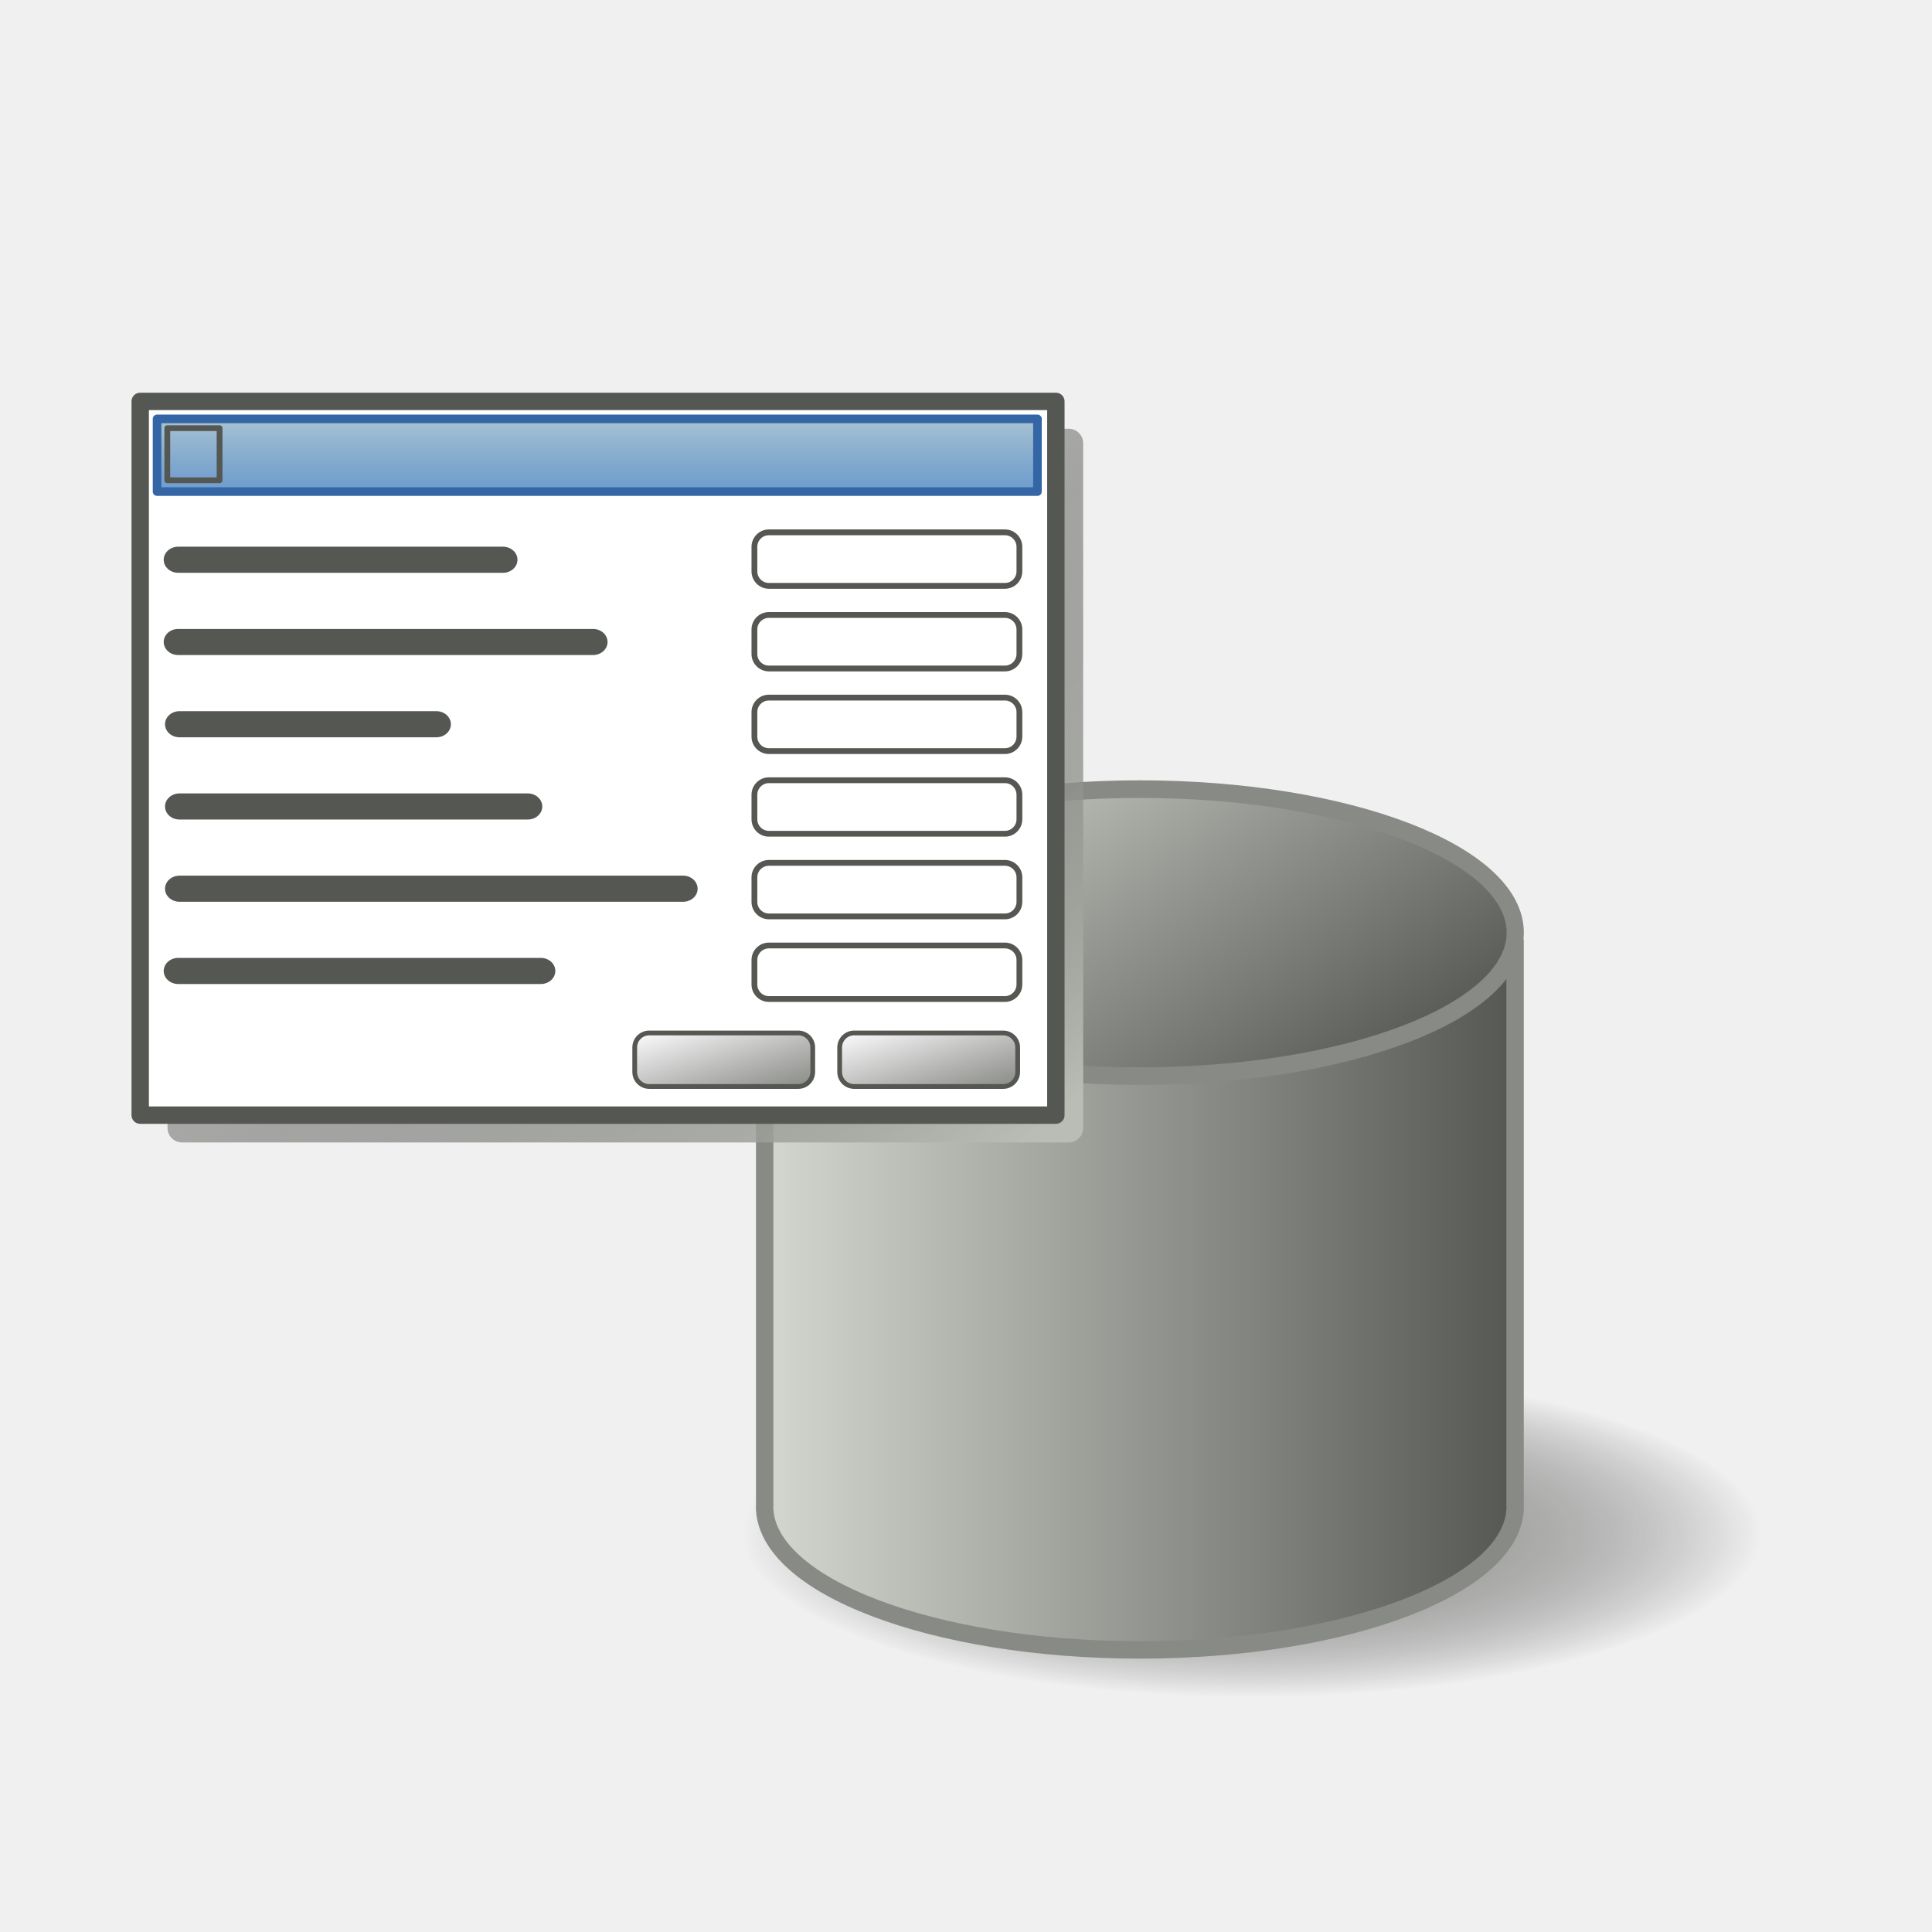
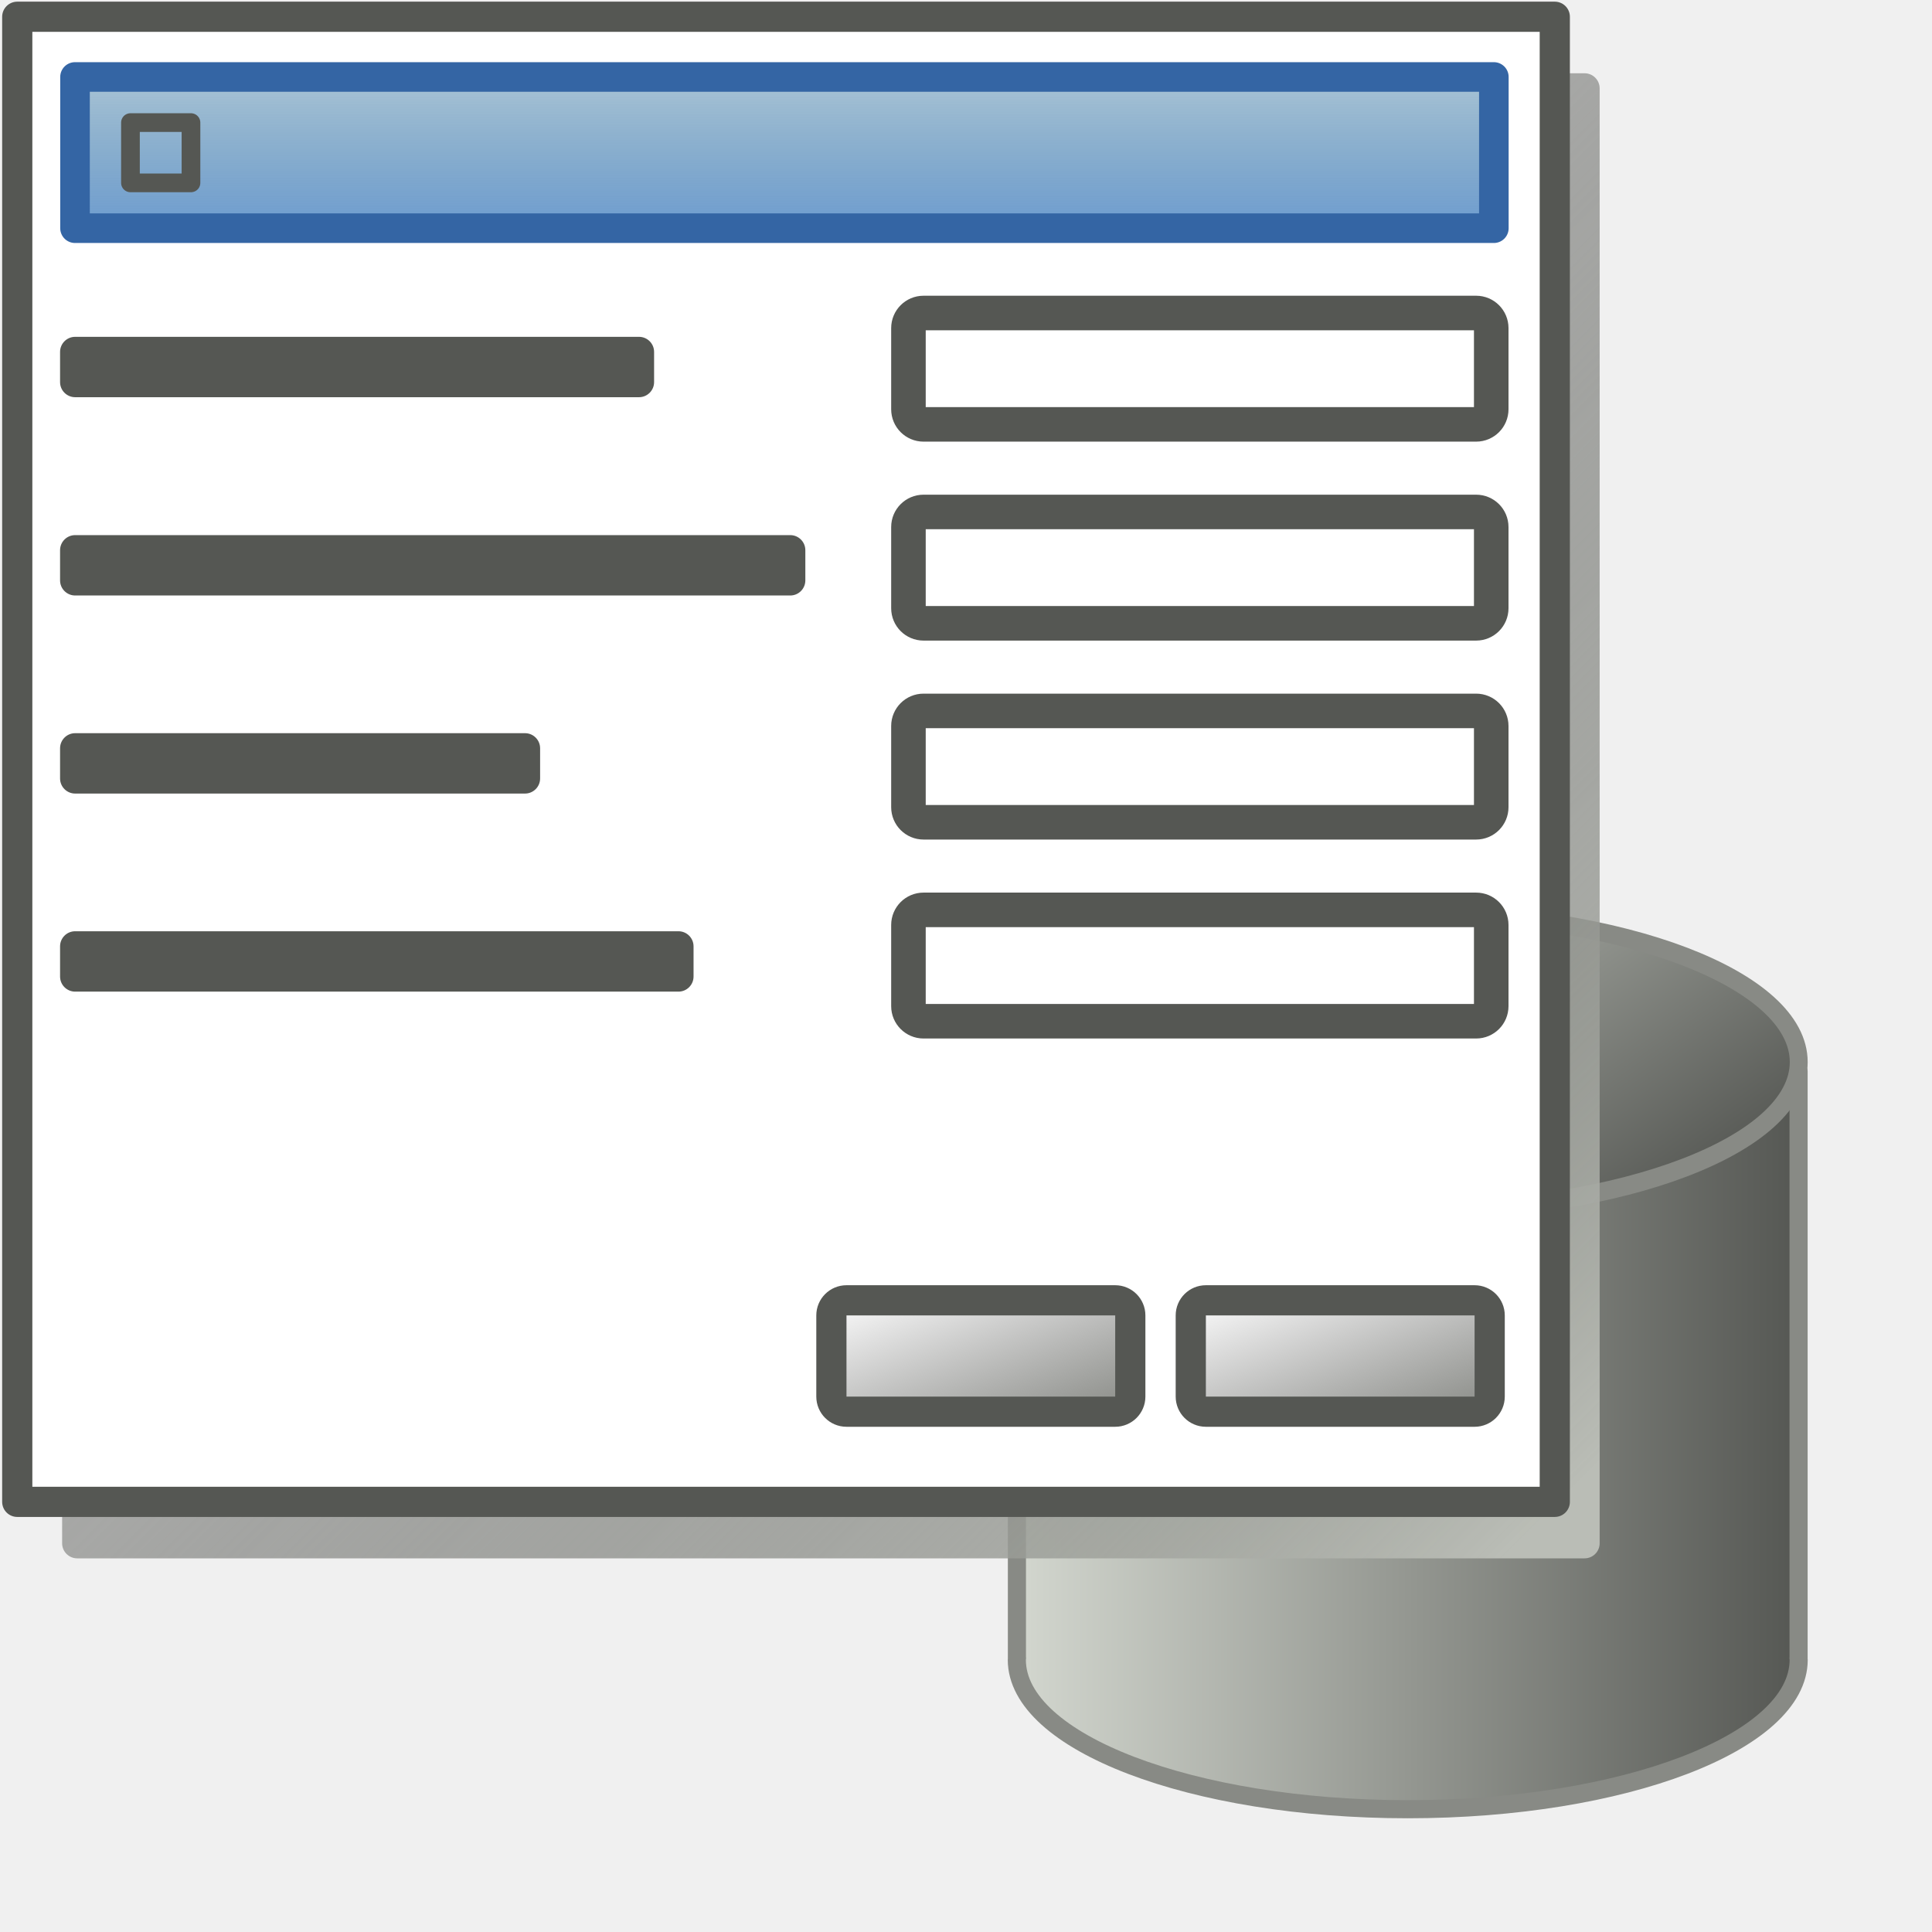
- <svg xmlns="http://www.w3.org/2000/svg" xmlns:xlink="http://www.w3.org/1999/xlink" width="500pt" height="500pt" id="svg2">
+ <svg xmlns="http://www.w3.org/2000/svg" xmlns:xlink="http://www.w3.org/1999/xlink" width="480pt" height="480pt" id="svg2" version="1.0">
  <defs id="defs3">
    <linearGradient id="linearGradient3041">
      <stop id="stop3043" offset="0" style="stop-color:#888a85;stop-opacity:1;" />
      <stop id="stop3045" offset="1" style="stop-color:#808080;stop-opacity:0;" />
    </linearGradient>
-     <marker style="overflow:visible" id="Tail" refX="0.0" refY="0.0" orient="auto">
-       <g transform="scale(-1.2)" id="g1087">
-         <path style="fill:none;fill-rule:evenodd;stroke:#000000;stroke-width:0.8;marker-start:none;marker-end:none;stroke-linecap:round" d="M -3.805,-3.959 L 0.544,-0.001" id="path1126" />
-         <path style="fill:none;fill-rule:evenodd;stroke:#000000;stroke-width:0.8;marker-start:none;marker-end:none;stroke-linecap:round" d="M -1.287,-3.959 L 3.062,-0.001" id="path1127" />
-         <path style="fill:none;fill-rule:evenodd;stroke:#000000;stroke-width:0.8;marker-start:none;marker-end:none;stroke-linecap:round" d="M 1.305,-3.959 L 5.654,-0.001" id="path12237" />
-         <path style="fill:none;fill-rule:evenodd;stroke:#000000;stroke-width:0.8;marker-start:none;marker-end:none;stroke-linecap:round" d="M -3.805,4.178 L 0.544,0.22" id="path1848" />
-         <path style="fill:none;fill-rule:evenodd;stroke:#000000;stroke-width:0.8;marker-start:none;marker-end:none;stroke-linecap:round" d="M -1.287,4.178 L 3.062,0.22" id="path1849" />
-         <path style="fill:none;fill-rule:evenodd;stroke:#000000;stroke-width:0.8;marker-start:none;marker-end:none;stroke-linecap:round" d="M 1.305,4.178 L 5.654,0.22" id="path1850" />
+     <marker style="overflow:visible" id="Tail" refX="0" refY="0" orient="auto">
+       <g transform="scale(-1.2,-1.2)" id="g1087">
+         <path style="fill:none;fill-rule:evenodd;stroke:#000000;stroke-width:0.8;stroke-linecap:round;marker-start:none;marker-end:none" d="M -3.805,-3.959 L 0.544,-0.001" id="path1126" />
+         <path style="fill:none;fill-rule:evenodd;stroke:#000000;stroke-width:0.8;stroke-linecap:round;marker-start:none;marker-end:none" d="M -1.287,-3.959 L 3.062,-0.001" id="path1127" />
+         <path style="fill:none;fill-rule:evenodd;stroke:#000000;stroke-width:0.8;stroke-linecap:round;marker-start:none;marker-end:none" d="M 1.305,-3.959 L 5.654,-0.001" id="path12237" />
+         <path style="fill:none;fill-rule:evenodd;stroke:#000000;stroke-width:0.8;stroke-linecap:round;marker-start:none;marker-end:none" d="M -3.805,4.178 L 0.544,0.22" id="path1848" />
+         <path style="fill:none;fill-rule:evenodd;stroke:#000000;stroke-width:0.8;stroke-linecap:round;marker-start:none;marker-end:none" d="M -1.287,4.178 L 3.062,0.22" id="path1849" />
+         <path style="fill:none;fill-rule:evenodd;stroke:#000000;stroke-width:0.8;stroke-linecap:round;marker-start:none;marker-end:none" d="M 1.305,4.178 L 5.654,0.22" id="path1850" />
      </g>
    </marker>
-     <marker style="overflow:visible" id="Arrow2Mstart" refX="0.0" refY="0.0" orient="auto">
-       <path transform="scale(0.6) translate(-5,0)" d="M 8.719,4.034 L -2.207,0.016 L 8.719,-4.002 C 6.973,-1.63 6.983,1.616 8.719,4.034 z " style="font-size:12.0;fill-rule:evenodd;stroke-width:0.625;stroke-linejoin:round" id="path12245" />
+     <marker style="overflow:visible" id="Arrow2Mstart" refX="0" refY="0" orient="auto">
+       <path transform="matrix(0.6,0,0,0.6,-3,0)" d="M 8.719,4.034 L -2.207,0.016 L 8.719,-4.002 C 6.973,-1.63 6.983,1.616 8.719,4.034 z " style="font-size:12px;fill-rule:evenodd;stroke-width:0.625;stroke-linejoin:round" id="path12245" />
    </marker>
-     <marker style="overflow:visible" id="Arrow1Sstart" refX="0.0" refY="0.0" orient="auto">
-       <path transform="scale(0.2)" style="fill-rule:evenodd;stroke:#000000;stroke-width:1.0pt;marker-start:none" d="M 0.0,0.0 L 5.0,-5.0 L -12.5,0.0 L 5.0,5.0 L 0.0,0.0 z " id="path983" />
+     <marker style="overflow:visible" id="Arrow1Sstart" refX="0" refY="0" orient="auto">
+       <path transform="scale(0.2,0.2)" style="fill-rule:evenodd;stroke:#000000;stroke-width:1pt;marker-start:none" d="M 0,0 L 5,-5 L -12.5,0 L 5,5 L 0,0 z " id="path983" />
    </marker>
-     <marker style="overflow:visible" id="Arrow1Mstart" refX="0.0" refY="0.0" orient="auto">
-       <path transform="scale(0.4)" style="fill-rule:evenodd;stroke:#000000;stroke-width:1.0pt;marker-start:none" d="M 0.0,0.0 L 5.0,-5.0 L -12.5,0.0 L 5.0,5.0 L 0.0,0.0 z " id="path12262" />
+     <marker style="overflow:visible" id="Arrow1Mstart" refX="0" refY="0" orient="auto">
+       <path transform="scale(0.4,0.4)" style="fill-rule:evenodd;stroke:#000000;stroke-width:1pt;marker-start:none" d="M 0,0 L 5,-5 L -12.5,0 L 5,5 L 0,0 z " id="path12262" />
    </marker>
-     <marker style="overflow:visible" id="Arrow2Lstart" refX="0.0" refY="0.0" orient="auto">
-       <path transform="scale(1.1) translate(-5,0)" d="M 8.719,4.034 L -2.207,0.016 L 8.719,-4.002 C 6.973,-1.63 6.983,1.616 8.719,4.034 z " style="font-size:12.0;fill-rule:evenodd;stroke-width:0.625;stroke-linejoin:round" id="path12248" />
+     <marker style="overflow:visible" id="Arrow2Lstart" refX="0" refY="0" orient="auto">
+       <path transform="matrix(1.1,0,0,1.1,-5.5,0)" d="M 8.719,4.034 L -2.207,0.016 L 8.719,-4.002 C 6.973,-1.63 6.983,1.616 8.719,4.034 z " style="font-size:12px;fill-rule:evenodd;stroke-width:0.625;stroke-linejoin:round" id="path12248" />
    </marker>
-     <marker style="overflow:visible" id="Arrow1Lstart" refX="0.0" refY="0.0" orient="auto">
-       <path transform="scale(0.8)" style="fill-rule:evenodd;stroke:#000000;stroke-width:1.0pt;marker-start:none" d="M 0.0,0.0 L 5.0,-5.0 L -12.5,0.0 L 5.0,5.0 L 0.0,0.0 z " id="path12265" />
+     <marker style="overflow:visible" id="Arrow1Lstart" refX="0" refY="0" orient="auto">
+       <path transform="scale(0.8,0.8)" style="fill-rule:evenodd;stroke:#000000;stroke-width:1pt;marker-start:none" d="M 0,0 L 5,-5 L -12.5,0 L 5,5 L 0,0 z " id="path12265" />
    </marker>
    <linearGradient id="linearGradient8291">
      <stop style="stop-color:#ffffff;stop-opacity:1;" offset="0" id="stop8293" />
      <stop style="stop-color:#ffffff;stop-opacity:0;" offset="1" id="stop8295" />
    </linearGradient>
    <linearGradient id="linearGradient7523">
      <stop style="stop-color:#729fcf;stop-opacity:1;" offset="0" id="stop7525" />
      <stop style="stop-color:#558aad;stop-opacity:0.502;" offset="1" id="stop7527" />
    </linearGradient>
    <linearGradient id="linearGradient2942">
      <stop style="stop-color:#dcdcdc;stop-opacity:1;" offset="0" id="stop2944" />
      <stop style="stop-color:#ffffff;stop-opacity:1;" offset="1" id="stop2946" />
    </linearGradient>
    <linearGradient id="linearGradient2152">
      <stop style="stop-color:#d2d2d2;stop-opacity:1;" offset="0" id="stop2154" />
      <stop style="stop-color:#6e6e6e;stop-opacity:1;" offset="1" id="stop2156" />
      <stop style="stop-color:#000000;stop-opacity:0;" offset="1" id="stop2158" />
    </linearGradient>
    <linearGradient id="linearGradient2088">
      <stop style="stop-color:#d3d7cf;stop-opacity:1;" offset="0" id="stop2090" />
      <stop style="stop-color:#555753;stop-opacity:1;" offset="1" id="stop2092" />
      <stop style="stop-color:#000000;stop-opacity:0;" offset="1" id="stop2094" />
    </linearGradient>
    <linearGradient id="linearGradient2078">
      <stop style="stop-color:#babdb6;stop-opacity:1;" offset="0" id="stop2080" />
      <stop style="stop-color:#000000;stop-opacity:0;" offset="1" id="stop2086" />
      <stop style="stop-color:#000000;stop-opacity:0;" offset="1" id="stop2082" />
    </linearGradient>
    <radialGradient xlink:href="#linearGradient2078" id="radialGradient11359" gradientUnits="userSpaceOnUse" gradientTransform="scale(1.636282,0.611142)" cx="291.887" cy="581.186" fx="291.887" fy="581.186" r="81.709" />
    <linearGradient xlink:href="#linearGradient2088" id="linearGradient11363" gradientUnits="userSpaceOnUse" gradientTransform="scale(1.623466,0.615966)" x1="212.992" y1="521.778" x2="376.041" y2="611.542" />
    <linearGradient xlink:href="#linearGradient2078" id="linearGradient11372" gradientUnits="userSpaceOnUse" gradientTransform="matrix(1.131581,0,0,0.88372,-2.65254,23.5737)" x1="352.295" y1="355.036" x2="34.164" y2="47.463" />
    <linearGradient xlink:href="#linearGradient2942" id="linearGradient11374" gradientUnits="userSpaceOnUse" gradientTransform="matrix(1.131581,0,0,0.88372,2.206981,28.83596)" x1="345.421" y1="345.859" x2="31.234" y2="35.612" />
    <linearGradient xlink:href="#linearGradient7523" id="linearGradient11376" gradientUnits="userSpaceOnUse" gradientTransform="scale(3.515274,0.284473)" x1="61.963" y1="306.878" x2="61.963" y2="210.753" />
    <linearGradient xlink:href="#linearGradient8291" id="linearGradient11378" gradientUnits="userSpaceOnUse" gradientTransform="scale(1.208175,0.827695)" x1="178.825" y1="118.015" x2="178.825" y2="401.87" />
    <linearGradient xlink:href="#linearGradient2088" id="linearGradient13142" gradientUnits="userSpaceOnUse" gradientTransform="matrix(0.916014,0,0,1.091686,51.5962,118.1469)" x1="237.304" y1="293.182" x2="521.213" y2="293.182" />
    <linearGradient xlink:href="#linearGradient8291" id="linearGradient14780" gradientUnits="userSpaceOnUse" gradientTransform="matrix(1.016559,0,0,0.684513,13.35425,-1.67838)" x1="178.825" y1="118.015" x2="178.825" y2="401.87" />
    <linearGradient xlink:href="#linearGradient7523" id="linearGradient14783" gradientUnits="userSpaceOnUse" gradientTransform="matrix(2.945479,0,0,0.243665,13.88772,-5.814672)" x1="61.963" y1="306.878" x2="61.963" y2="210.753" />
    <linearGradient xlink:href="#linearGradient2942" id="linearGradient14786" gradientUnits="userSpaceOnUse" gradientTransform="matrix(0.969255,0,0,0.756949,11.97184,15.70046)" x1="345.421" y1="345.859" x2="31.234" y2="35.612" />
    <linearGradient xlink:href="#linearGradient2078" id="linearGradient14789" gradientUnits="userSpaceOnUse" gradientTransform="matrix(0.969255,0,0,0.756949,13.80942,17.19308)" x1="352.295" y1="355.036" x2="34.164" y2="47.463" />
    <radialGradient xlink:href="#linearGradient2078" id="radialGradient17227" gradientUnits="userSpaceOnUse" gradientTransform="scale(1.636282,0.611142)" cx="291.887" cy="581.186" fx="291.887" fy="581.186" r="81.709" />
    <linearGradient xlink:href="#linearGradient2088" id="linearGradient17229" gradientUnits="userSpaceOnUse" gradientTransform="matrix(0.916014,0,0,1.091686,51.5962,118.1469)" x1="237.304" y1="293.182" x2="521.213" y2="293.182" />
    <linearGradient xlink:href="#linearGradient2088" id="linearGradient17231" gradientUnits="userSpaceOnUse" gradientTransform="scale(1.623466,0.615966)" x1="212.992" y1="521.778" x2="376.041" y2="611.542" />
    <linearGradient xlink:href="#linearGradient2078" id="linearGradient17240" gradientUnits="userSpaceOnUse" gradientTransform="matrix(0.969255,0,0,0.756949,13.80942,17.19308)" x1="352.295" y1="355.036" x2="34.164" y2="47.463" />
    <linearGradient xlink:href="#linearGradient2942" id="linearGradient17242" gradientUnits="userSpaceOnUse" gradientTransform="matrix(0.969255,0,0,0.756949,11.97184,15.70046)" x1="345.421" y1="345.859" x2="31.234" y2="35.612" />
    <linearGradient xlink:href="#linearGradient7523" id="linearGradient17244" gradientUnits="userSpaceOnUse" gradientTransform="matrix(2.945479,0,0,0.243665,13.88772,-5.814672)" x1="61.963" y1="306.878" x2="61.963" y2="210.753" />
    <linearGradient xlink:href="#linearGradient8291" id="linearGradient17246" gradientUnits="userSpaceOnUse" gradientTransform="matrix(1.016559,0,0,0.684513,13.35425,-1.67838)" x1="178.825" y1="118.015" x2="178.825" y2="401.87" />
    <linearGradient gradientUnits="userSpaceOnUse" y2="259.649" x2="86.809" y1="302.628" x1="128.151" gradientTransform="matrix(1.435267,0,0,0.468029,168.0543,250.45)" id="linearGradient3047" xlink:href="#linearGradient3041" />
    <linearGradient y2="259.649" x2="86.809" y1="302.628" x1="128.151" gradientTransform="matrix(1.435267,0,0,0.468029,97.33372,250.45)" gradientUnits="userSpaceOnUse" id="linearGradient3053" xlink:href="#linearGradient3041" />
    <linearGradient y2="47.463" x2="34.164" y1="355.036" x1="352.295" gradientTransform="matrix(0.969255,0,0,0.756949,13.80942,17.19308)" gradientUnits="userSpaceOnUse" id="linearGradient3081" xlink:href="#linearGradient2078" />
    <linearGradient y2="35.612" x2="31.234" y1="345.859" x1="345.421" gradientTransform="matrix(0.969255,0,0,0.756949,11.97184,15.70046)" gradientUnits="userSpaceOnUse" id="linearGradient3083" xlink:href="#linearGradient2942" />
    <linearGradient y2="210.753" x2="61.963" y1="306.878" x1="61.963" gradientTransform="matrix(2.945479,0,0,0.243665,13.88772,-5.814672)" gradientUnits="userSpaceOnUse" id="linearGradient3085" xlink:href="#linearGradient7523" />
    <linearGradient y2="401.87" x2="178.825" y1="118.015" x1="178.825" gradientTransform="matrix(1.016559,0,0,0.684513,13.35425,-1.67838)" gradientUnits="userSpaceOnUse" id="linearGradient3087" xlink:href="#linearGradient8291" />
    <linearGradient y2="259.649" x2="86.809" y1="302.628" x1="128.151" gradientTransform="matrix(1.435267,0,0,0.468029,168.0543,250.45)" gradientUnits="userSpaceOnUse" id="linearGradient3089" xlink:href="#linearGradient3041" />
    <linearGradient y2="259.649" x2="86.809" y1="302.628" x1="128.151" gradientTransform="matrix(1.435267,0,0,0.468029,97.33372,250.45)" gradientUnits="userSpaceOnUse" id="linearGradient3091" xlink:href="#linearGradient3041" />
    <linearGradient y2="259.649" x2="86.809" y1="302.628" x1="128.151" gradientTransform="matrix(1.435267,0,0,0.468029,124.7177,289.9152)" gradientUnits="userSpaceOnUse" id="linearGradient3094" xlink:href="#linearGradient3041" />
    <linearGradient y2="259.649" x2="86.809" y1="302.628" x1="128.151" gradientTransform="matrix(1.435267,0,0,0.468029,195.4383,289.9152)" gradientUnits="userSpaceOnUse" id="linearGradient3097" xlink:href="#linearGradient3041" />
    <linearGradient y2="259.649" x2="86.809" y1="302.628" x1="128.151" gradientTransform="matrix(1.435267,0,0,0.468029,195.4383,289.9152)" gradientUnits="userSpaceOnUse" id="linearGradient3149" xlink:href="#linearGradient3041" />
    <linearGradient y2="259.649" x2="86.809" y1="302.628" x1="128.151" gradientTransform="matrix(1.435267,0,0,0.468029,124.7177,289.9152)" gradientUnits="userSpaceOnUse" id="linearGradient3151" xlink:href="#linearGradient3041" />
    <linearGradient xlink:href="#linearGradient7523" id="linearGradient1579" gradientUnits="userSpaceOnUse" gradientTransform="matrix(2.945479,0,0,0.243665,53.76916,148.8516)" x1="61.963" y1="306.878" x2="61.963" y2="210.753" />
    <linearGradient xlink:href="#linearGradient2078" id="linearGradient1585" gradientUnits="userSpaceOnUse" gradientTransform="matrix(0.969255,0,0,0.756949,53.69086,171.8594)" x1="352.295" y1="355.036" x2="34.164" y2="47.463" />
    <linearGradient xlink:href="#linearGradient7523" id="linearGradient2698" gradientUnits="userSpaceOnUse" gradientTransform="matrix(2.945479,0,0,0.243665,53.76916,148.8516)" x1="61.963" y1="306.878" x2="61.963" y2="210.753" />
    <linearGradient xlink:href="#linearGradient7523" id="linearGradient2702" gradientUnits="userSpaceOnUse" gradientTransform="matrix(2.945479,0,0,0.243665,53.76916,148.8516)" x1="61.963" y1="306.878" x2="61.963" y2="210.753" />
    <linearGradient xlink:href="#linearGradient2088" id="linearGradient2768" gradientUnits="userSpaceOnUse" gradientTransform="matrix(0.916014,0,0,1.091686,51.5962,118.1469)" x1="237.304" y1="293.182" x2="521.213" y2="293.182" />
    <linearGradient xlink:href="#linearGradient2088" id="linearGradient2770" gradientUnits="userSpaceOnUse" gradientTransform="scale(1.623466,0.615966)" x1="212.992" y1="521.778" x2="376.041" y2="611.542" />
    <linearGradient xlink:href="#linearGradient2088" id="linearGradient2774" gradientUnits="userSpaceOnUse" gradientTransform="matrix(0.916014,0,0,1.091686,45.93123,94.81701)" x1="237.304" y1="293.182" x2="521.213" y2="293.182" />
+     <linearGradient xlink:href="#linearGradient2088" id="linearGradient4737" gradientUnits="userSpaceOnUse" gradientTransform="matrix(0.916014,0,0,1.091686,45.93123,94.81701)" x1="237.304" y1="293.182" x2="521.213" y2="293.182" />
+     <linearGradient xlink:href="#linearGradient2078" id="linearGradient6016" gradientUnits="userSpaceOnUse" gradientTransform="matrix(0.969255,0,0,0.756949,53.69086,171.8594)" x1="352.295" y1="355.036" x2="34.164" y2="47.463" />
+     <linearGradient xlink:href="#linearGradient7523" id="linearGradient6018" gradientUnits="userSpaceOnUse" gradientTransform="matrix(2.945479,0,0,0.243665,53.76916,148.8516)" x1="61.963" y1="306.878" x2="61.963" y2="210.753" />
+     <linearGradient xlink:href="#linearGradient3041" id="linearGradient6020" gradientUnits="userSpaceOnUse" gradientTransform="matrix(1.435267,0,0,0.468029,195.4383,289.9152)" x1="128.151" y1="302.628" x2="86.809" y2="259.649" />
+     <linearGradient xlink:href="#linearGradient3041" id="linearGradient6022" gradientUnits="userSpaceOnUse" gradientTransform="matrix(1.435267,0,0,0.468029,124.7177,289.9152)" x1="128.151" y1="302.628" x2="86.809" y2="259.649" />
+     <linearGradient xlink:href="#linearGradient2078" id="linearGradient6045" gradientUnits="userSpaceOnUse" gradientTransform="matrix(1.562428,0,0,1.512,-32.80122,-39.80712)" x1="352.295" y1="355.036" x2="34.164" y2="47.463" />
+     <linearGradient xlink:href="#linearGradient7523" id="linearGradient6047" gradientUnits="userSpaceOnUse" gradientTransform="matrix(2.945479,0,0,0.243665,53.76916,148.8516)" x1="61.963" y1="306.878" x2="61.963" y2="210.753" />
+     <linearGradient xlink:href="#linearGradient3041" id="linearGradient6049" gradientUnits="userSpaceOnUse" gradientTransform="matrix(1.435267,0,0,0.468029,195.4383,289.9152)" x1="128.151" y1="302.628" x2="86.809" y2="259.649" />
+     <linearGradient xlink:href="#linearGradient3041" id="linearGradient6051" gradientUnits="userSpaceOnUse" gradientTransform="matrix(1.435267,0,0,0.468029,124.7177,289.9152)" x1="128.151" y1="302.628" x2="86.809" y2="259.649" />
+     <linearGradient xlink:href="#linearGradient3041" id="linearGradient6054" gradientUnits="userSpaceOnUse" gradientTransform="matrix(2.313635,0,0,0.934884,76.6434,186.0084)" x1="128.151" y1="302.628" x2="86.809" y2="259.649" />
+     <linearGradient xlink:href="#linearGradient3041" id="linearGradient6057" gradientUnits="userSpaceOnUse" gradientTransform="matrix(2.313635,0,0,0.934884,195.6941,186.0084)" x1="128.151" y1="302.628" x2="86.809" y2="259.649" />
+     <linearGradient xlink:href="#linearGradient7523" id="linearGradient6076" gradientUnits="userSpaceOnUse" gradientTransform="matrix(2.945479,0,0,0.243665,53.76916,148.8516)" x1="61.963" y1="306.878" x2="61.963" y2="210.753" />
+     <linearGradient xlink:href="#linearGradient7523" id="linearGradient6080" gradientUnits="userSpaceOnUse" gradientTransform="matrix(4.557101,0,0,0.486719,-20.67893,-77.76493)" x1="61.963" y1="306.878" x2="61.963" y2="210.753" />
  </defs>
  <g id="layer1">
-     <g id="g4527">
-       <path style="fill:url(#radialGradient17227);fill-opacity:1;stroke:none;stroke-width:2.551;stroke-linecap:round;stroke-linejoin:round;stroke-miterlimit:4;stroke-opacity:1" id="path2130" d="M 611.308 355.187 A 133.698 49.936 0 1 1  343.911,355.187 A 133.698 49.936 0 1 1  611.308 355.187 z" transform="matrix(1.315102,0,0,1.128617,-196.0846,128.4675)" />
-       <path id="rect1295" d="M 263.866,324.858 L 263.866,519.295 L 263.898,519.295 C 263.893,519.474 263.835,519.647 263.835,519.826 C 263.835,547.157 321.846,569.326 393.335,569.326 C 464.825,569.326 522.835,547.157 522.835,519.826 C 522.835,519.647 522.777,519.474 522.773,519.295 L 522.804,519.295 L 522.804,324.858 L 263.866,324.858 z " style="fill:url(#linearGradient2774);fill-opacity:1;stroke:#888a85;stroke-width:6;stroke-linecap:round;stroke-linejoin:round;marker-start:none;marker-mid:none;stroke-miterlimit:4;stroke-opacity:1" />
+     <g id="g4740" transform="translate(73,30)">
+       <path id="rect1295" d="M 263.866,324.858 L 263.866,519.295 L 263.898,519.295 C 263.893,519.474 263.835,519.647 263.835,519.826 C 263.835,547.157 321.846,569.326 393.335,569.326 C 464.825,569.326 522.835,547.157 522.835,519.826 C 522.835,519.647 522.777,519.474 522.773,519.295 L 522.804,519.295 L 522.804,324.858 L 263.866,324.858 z " style="fill:url(#linearGradient4737);fill-opacity:1;stroke:#888a85;stroke-width:6;stroke-linecap:round;stroke-linejoin:round;marker-start:none;marker-mid:none;stroke-miterlimit:4;stroke-opacity:1" />
      <path transform="matrix(0.968715,0,0,0.991519,-69.33007,-30.36153)" d="M 611.308 355.187 A 133.698 49.936 0 1 1  343.911,355.187 A 133.698 49.936 0 1 1  611.308 355.187 z" id="path1291" style="fill:url(#linearGradient2770);fill-opacity:1;stroke:#888a85;stroke-width:6.122;stroke-linecap:round;stroke-linejoin:round;stroke-miterlimit:4;stroke-opacity:1" />
    </g>
-     <g transform="translate(-29,-56)" id="g3119">
-       <g id="g2733">
-         <rect style="fill:url(#linearGradient1585);fill-opacity:1;stroke:none;stroke-width:2.5;stroke-linecap:round;stroke-linejoin:round;stroke-miterlimit:4;stroke-opacity:1" id="rect5241" width="315.963" height="246.285" x="86.805" y="203.939" rx="5" ry="5" />
-         <g id="g2712">
-           <rect y="194.512" x="77.379" height="246.285" width="315.963" id="rect6761" style="fill:#ffffff;fill-opacity:1;stroke:#555753;stroke-width:6;stroke-linecap:round;stroke-linejoin:round;stroke-miterlimit:4;stroke-opacity:1" />
-           <rect y="230.587" x="83.419" height="203.778" width="303.204" id="rect7529" style="fill:none;fill-opacity:1;stroke:none;stroke-width:2.5;stroke-linecap:round;stroke-linejoin:round;stroke-miterlimit:4;stroke-opacity:1" />
-           <g id="g2704">
-             <rect style="fill:url(#linearGradient2702);fill-opacity:1;stroke:#3465a4;stroke-width:2.967;stroke-linecap:round;stroke-linejoin:round;stroke-miterlimit:4;stroke-opacity:1" id="rect2174" width="303.791" height="25.083" x="83.196" y="200.545" />
-             <rect style="fill:none;fill-opacity:0.125;fill-rule:nonzero;stroke:#555753;stroke-width:2;stroke-linecap:round;stroke-linejoin:round;stroke-miterlimit:4;stroke-opacity:1" id="rect9813" width="18.038" height="17.975" x="86.728" y="203.749" />
-           </g>
-           <rect ry="5" rx="5" y="244.646" x="85.492" height="9.009" width="122.072" id="rect1366" style="fill:#555753;fill-opacity:1;fill-rule:nonzero;stroke:none;stroke-width:2;stroke-linecap:round;stroke-linejoin:round;stroke-miterlimit:4;stroke-opacity:1" />
-           <rect ry="5" rx="5" y="386.538" x="85.492" height="9.009" width="135.135" id="rect2181" style="fill:#555753;fill-opacity:1;fill-rule:nonzero;stroke:none;stroke-width:2;stroke-linecap:round;stroke-linejoin:round;stroke-miterlimit:4;stroke-opacity:1" />
-           <rect ry="5" rx="5" y="273.024" x="85.492" height="9.009" width="153.153" id="rect2183" style="fill:#555753;fill-opacity:1;fill-rule:nonzero;stroke:none;stroke-width:2;stroke-linecap:round;stroke-linejoin:round;stroke-miterlimit:4;stroke-opacity:1" />
-           <rect ry="5" rx="5" y="301.403" x="85.942" height="9.009" width="98.648" id="rect2185" style="fill:#555753;fill-opacity:1;fill-rule:nonzero;stroke:none;stroke-width:2;stroke-linecap:round;stroke-linejoin:round;stroke-miterlimit:4;stroke-opacity:1" />
-           <rect ry="5" rx="5" y="329.781" x="85.942" height="9.009" width="130.18" id="rect2189" style="fill:#555753;fill-opacity:1;fill-rule:nonzero;stroke:none;stroke-width:2;stroke-linecap:round;stroke-linejoin:round;stroke-miterlimit:4;stroke-opacity:1" />
-           <rect ry="5" rx="5" y="358.159" x="85.942" height="9.009" width="183.783" id="rect2193" style="fill:#555753;fill-opacity:1;fill-rule:nonzero;stroke:none;stroke-width:2;stroke-linecap:round;stroke-linejoin:round;stroke-miterlimit:4;stroke-opacity:1" />
-           <rect ry="5" rx="5" y="239.691" x="289.321" height="18.468" width="91.441" id="rect2195" style="fill:#ffffff;fill-opacity:1;fill-rule:nonzero;stroke:#555753;stroke-width:2;stroke-linecap:round;stroke-linejoin:round;stroke-miterlimit:4;stroke-opacity:1" />
-           <rect ry="5" rx="5" y="382.258" x="289.321" height="18.468" width="91.441" id="rect2201" style="fill:#ffffff;fill-opacity:1;fill-rule:nonzero;stroke:#555753;stroke-width:2;stroke-linecap:round;stroke-linejoin:round;stroke-miterlimit:4;stroke-opacity:1" />
-           <rect ry="5" rx="5" y="268.205" x="289.321" height="18.468" width="91.441" id="rect2205" style="fill:#ffffff;fill-opacity:1;fill-rule:nonzero;stroke:#555753;stroke-width:2;stroke-linecap:round;stroke-linejoin:round;stroke-miterlimit:4;stroke-opacity:1" />
-           <rect ry="5" rx="5" y="296.718" x="289.321" height="18.468" width="91.441" id="rect2217" style="fill:#ffffff;fill-opacity:1;fill-rule:nonzero;stroke:#555753;stroke-width:2;stroke-linecap:round;stroke-linejoin:round;stroke-miterlimit:4;stroke-opacity:1" />
-           <rect ry="5" rx="5" y="353.745" x="289.321" height="18.468" width="91.441" id="rect2223" style="fill:#ffffff;fill-opacity:1;fill-rule:nonzero;stroke:#555753;stroke-width:2;stroke-linecap:round;stroke-linejoin:round;stroke-miterlimit:4;stroke-opacity:1" />
-           <rect ry="5" rx="5" y="325.232" x="289.321" height="18.468" width="91.441" id="rect2225" style="fill:#ffffff;fill-opacity:1;fill-rule:nonzero;stroke:#555753;stroke-width:2;stroke-linecap:round;stroke-linejoin:round;stroke-miterlimit:4;stroke-opacity:1" />
-           <rect ry="5" rx="5" y="412.439" x="318.743" height="18.468" width="61.425" id="rect2227" style="fill:url(#linearGradient3149);fill-opacity:1;fill-rule:nonzero;stroke:#555753;stroke-width:1.639;stroke-linecap:round;stroke-linejoin:round;stroke-miterlimit:4;stroke-opacity:1" />
-           <rect ry="5" rx="5" y="412.439" x="248.022" height="18.468" width="61.425" id="rect3051" style="fill:url(#linearGradient3151);fill-opacity:1;fill-rule:nonzero;stroke:#555753;stroke-width:1.639;stroke-linecap:round;stroke-linejoin:round;stroke-miterlimit:4;stroke-opacity:1" />
-         </g>
-       </g>
-     </g>
+     <rect style="fill:url(#linearGradient6045);fill-opacity:1;stroke:none;stroke-width:2.5;stroke-linecap:round;stroke-linejoin:round;stroke-miterlimit:4;stroke-opacity:1" id="rect5241" width="509.329" height="491.953" x="20.578" y="24.271" rx="5" ry="5" />
+     <rect style="fill:#ffffff;fill-opacity:1;stroke:#555753;stroke-width:10;stroke-linecap:round;stroke-linejoin:round;stroke-miterlimit:4;stroke-dasharray:none;stroke-opacity:1" id="rect6761" width="509.329" height="491.953" x="5.715" y="5.552" />
+     <rect style="fill:none;fill-opacity:1;stroke:none;stroke-width:2.5;stroke-linecap:round;stroke-linejoin:round;stroke-miterlimit:4;stroke-opacity:1" id="rect7529" width="488.762" height="407.045" x="15.121" y="77.5" />
+     <rect style="fill:url(#linearGradient6080);fill-opacity:1;stroke:#3465a4;stroke-width:9.797;stroke-linecap:round;stroke-linejoin:round;stroke-miterlimit:4;stroke-dasharray:none;stroke-opacity:1" id="rect2174" width="470.01" height="50.104" x="24.849" y="25.492" />
+     <rect style="fill:none;fill-opacity:0.125;fill-rule:nonzero;stroke:#555753;stroke-width:6.192;stroke-linecap:round;stroke-linejoin:round;stroke-miterlimit:4;stroke-dasharray:none;stroke-opacity:1" id="rect9813" width="20.047" height="19.97" x="43.216" y="40.61" />
+     <rect style="fill:#555753;fill-opacity:1;fill-rule:nonzero;stroke:none;stroke-width:2;stroke-linecap:round;stroke-linejoin:round;stroke-miterlimit:4;stroke-opacity:1" id="rect1366" width="196.779" height="20" x="19.898" y="111.579" rx="5" ry="5" />
+     <rect style="fill:#555753;fill-opacity:1;fill-rule:nonzero;stroke:none;stroke-width:2;stroke-linecap:round;stroke-linejoin:round;stroke-miterlimit:4;stroke-opacity:1" id="rect2183" width="246.881" height="20" x="19.898" y="177.265" rx="5" ry="5" />
+     <rect style="fill:#555753;fill-opacity:1;fill-rule:nonzero;stroke:none;stroke-width:2;stroke-linecap:round;stroke-linejoin:round;stroke-miterlimit:4;stroke-opacity:1" id="rect2185" width="159.02" height="20" x="19.898" y="242.877" rx="5" ry="5" />
+     <rect style="fill:#555753;fill-opacity:1;fill-rule:nonzero;stroke:none;stroke-width:2;stroke-linecap:round;stroke-linejoin:round;stroke-miterlimit:4;stroke-opacity:1" id="rect2189" width="209.849" height="20" x="19.898" y="308.49" rx="5" ry="5" />
+     <rect style="fill:#ffffff;fill-opacity:1;fill-rule:nonzero;stroke:#555753;stroke-width:11.444;stroke-linecap:round;stroke-linejoin:round;stroke-miterlimit:4;stroke-dasharray:none;stroke-opacity:1" id="rect2195" width="193.055" height="36.891" x="300.935" y="103.686" rx="5" ry="5" />
+     <rect style="fill:#ffffff;fill-opacity:1;fill-rule:nonzero;stroke:#555753;stroke-width:11.444;stroke-linecap:round;stroke-linejoin:round;stroke-miterlimit:4;stroke-dasharray:none;stroke-opacity:1" id="rect2205" width="193.055" height="36.891" x="300.935" y="169.593" rx="5" ry="5" />
+     <rect style="fill:#ffffff;fill-opacity:1;fill-rule:nonzero;stroke:#555753;stroke-width:11.444;stroke-linecap:round;stroke-linejoin:round;stroke-miterlimit:4;stroke-dasharray:none;stroke-opacity:1" id="rect2217" width="193.055" height="36.891" x="300.935" y="235.5" rx="5" ry="5" />
+     <rect style="fill:#ffffff;fill-opacity:1;fill-rule:nonzero;stroke:#555753;stroke-width:11.444;stroke-linecap:round;stroke-linejoin:round;stroke-miterlimit:4;stroke-dasharray:none;stroke-opacity:1" id="rect2225" width="193.055" height="36.891" x="300.935" y="301.407" rx="5" ry="5" />
+     <rect style="fill:url(#linearGradient6057);fill-opacity:1;fill-rule:nonzero;stroke:#555753;stroke-width:10;stroke-linecap:round;stroke-linejoin:round;stroke-miterlimit:4;stroke-dasharray:none;stroke-opacity:1" id="rect2227" width="99.017" height="36.891" x="394.46" y="430.748" rx="5" ry="5" />
+     <rect style="fill:url(#linearGradient6054);fill-opacity:1;fill-rule:nonzero;stroke:#555753;stroke-width:10;stroke-linecap:round;stroke-linejoin:round;stroke-miterlimit:4;stroke-dasharray:none;stroke-opacity:1" id="rect3051" width="99.017" height="36.891" x="275.409" y="430.748" rx="5" ry="5" />
  </g>
</svg>
